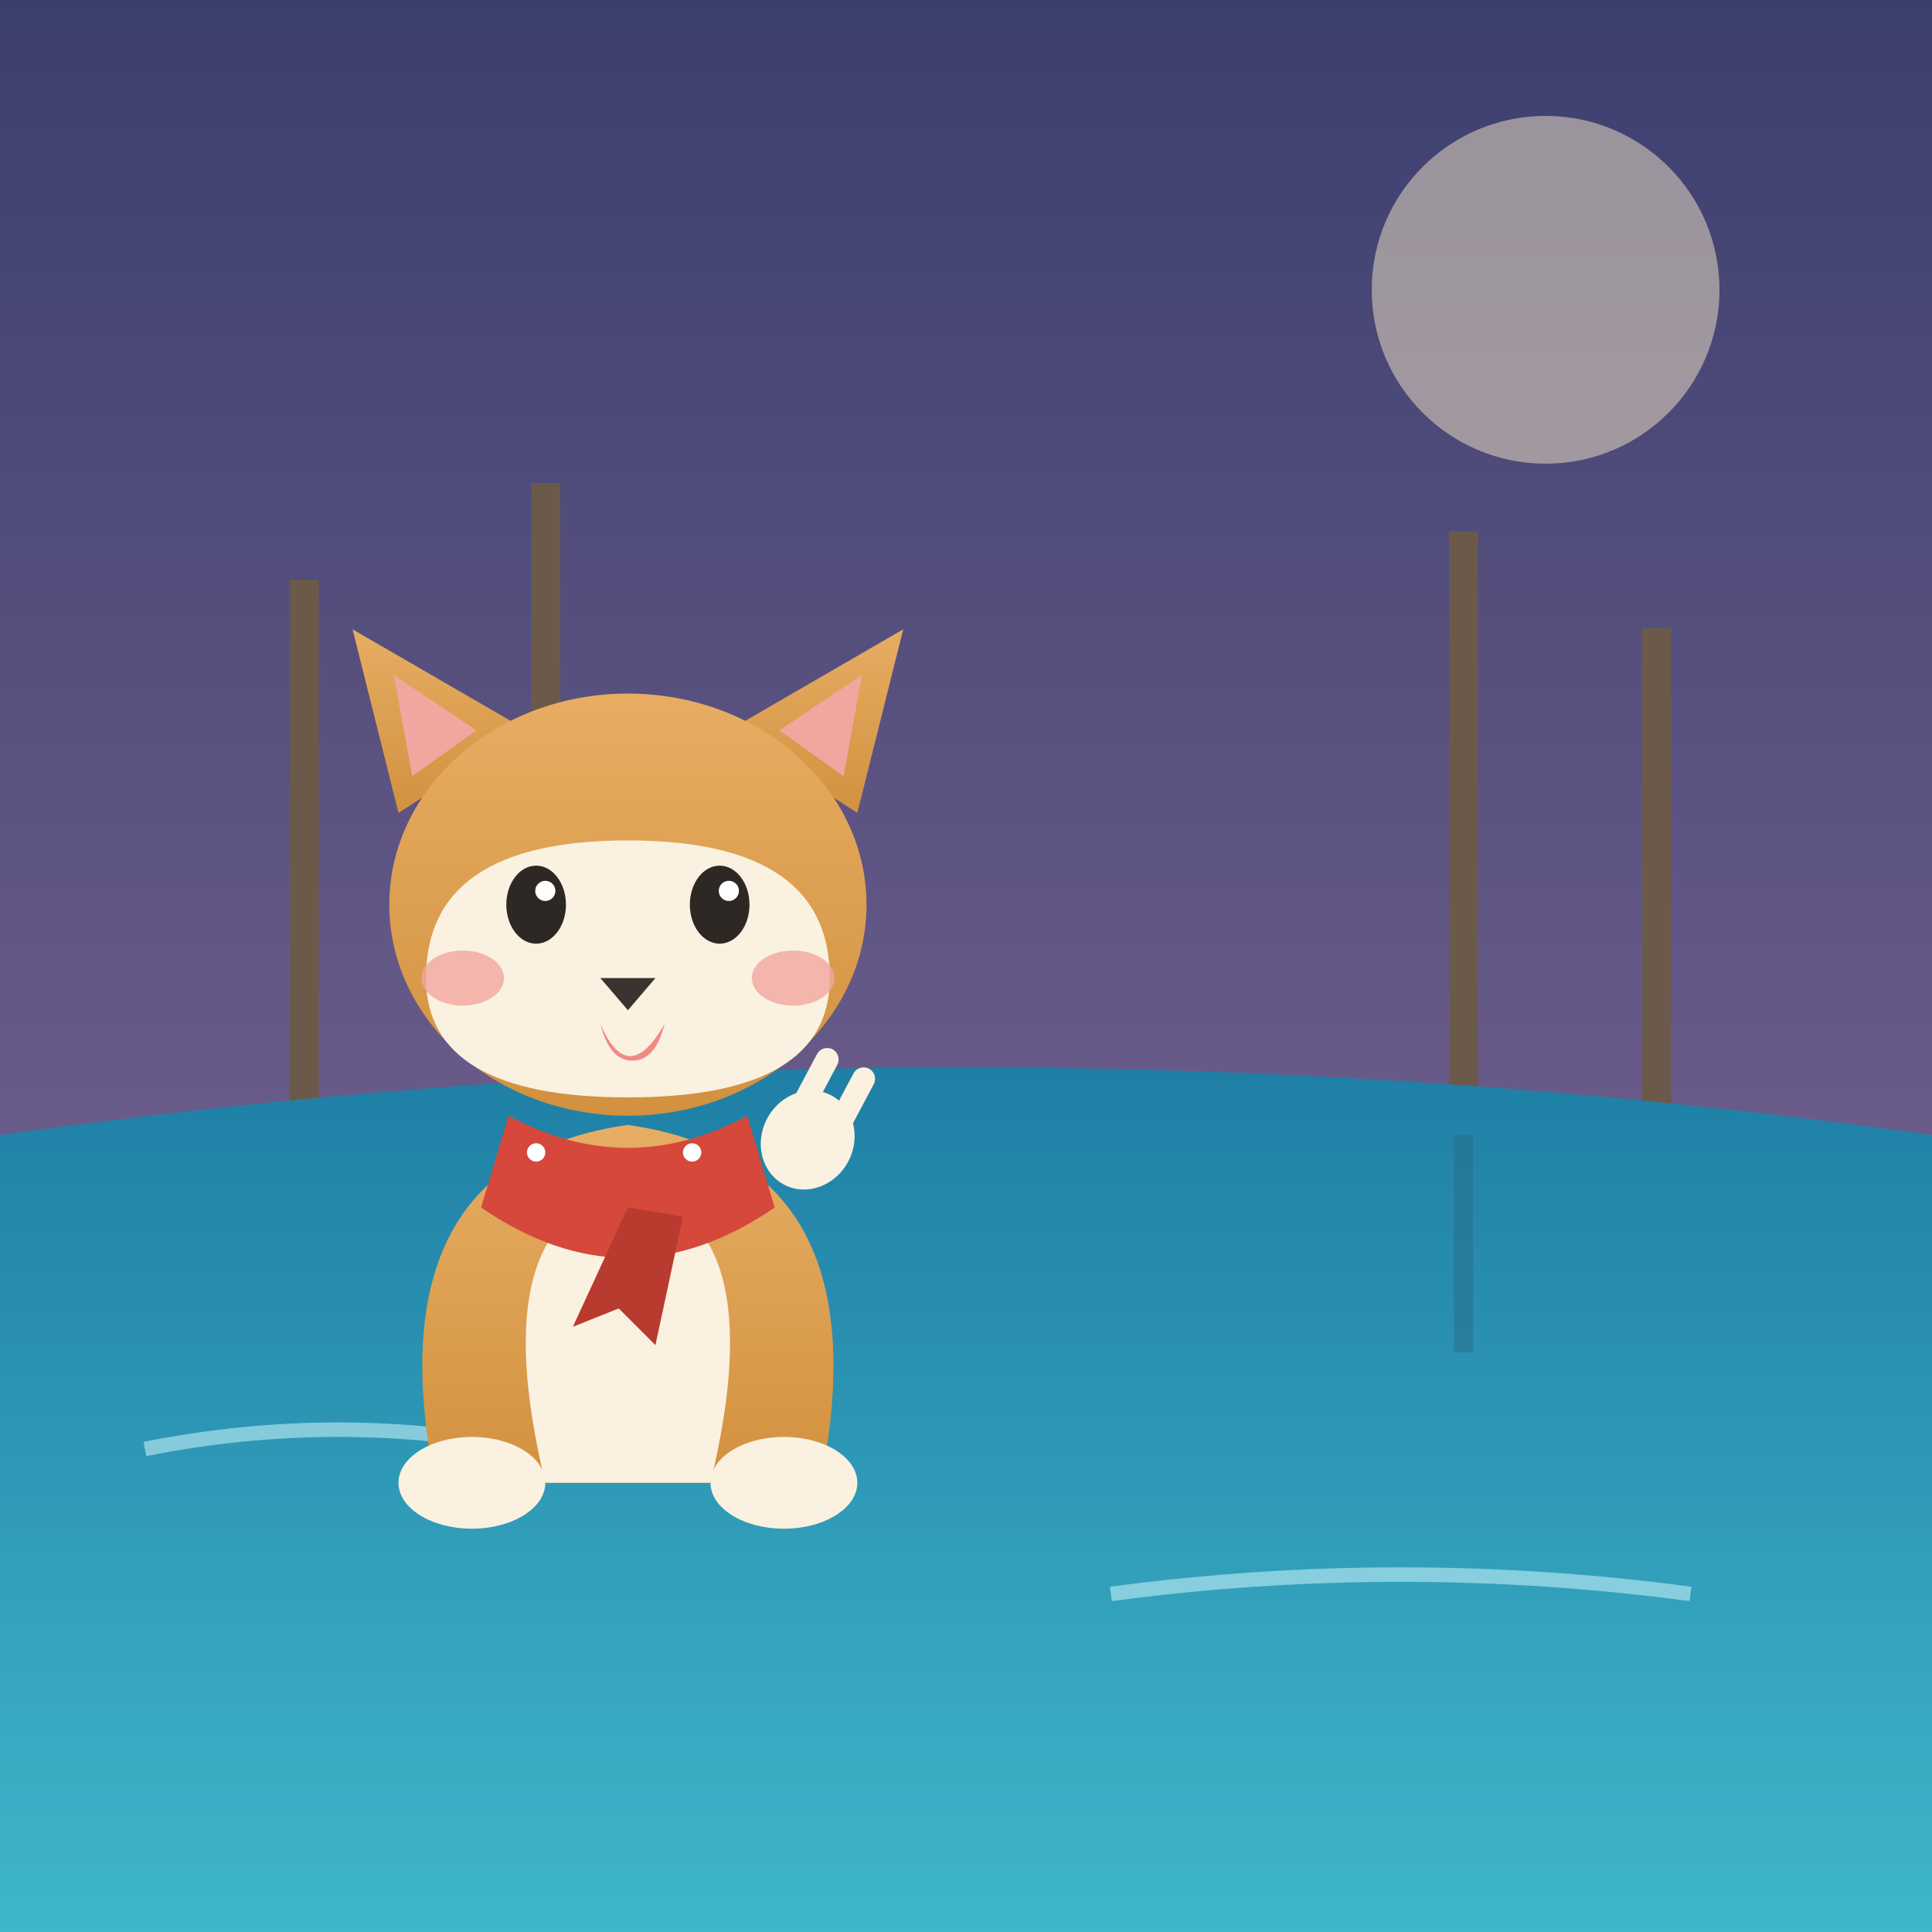
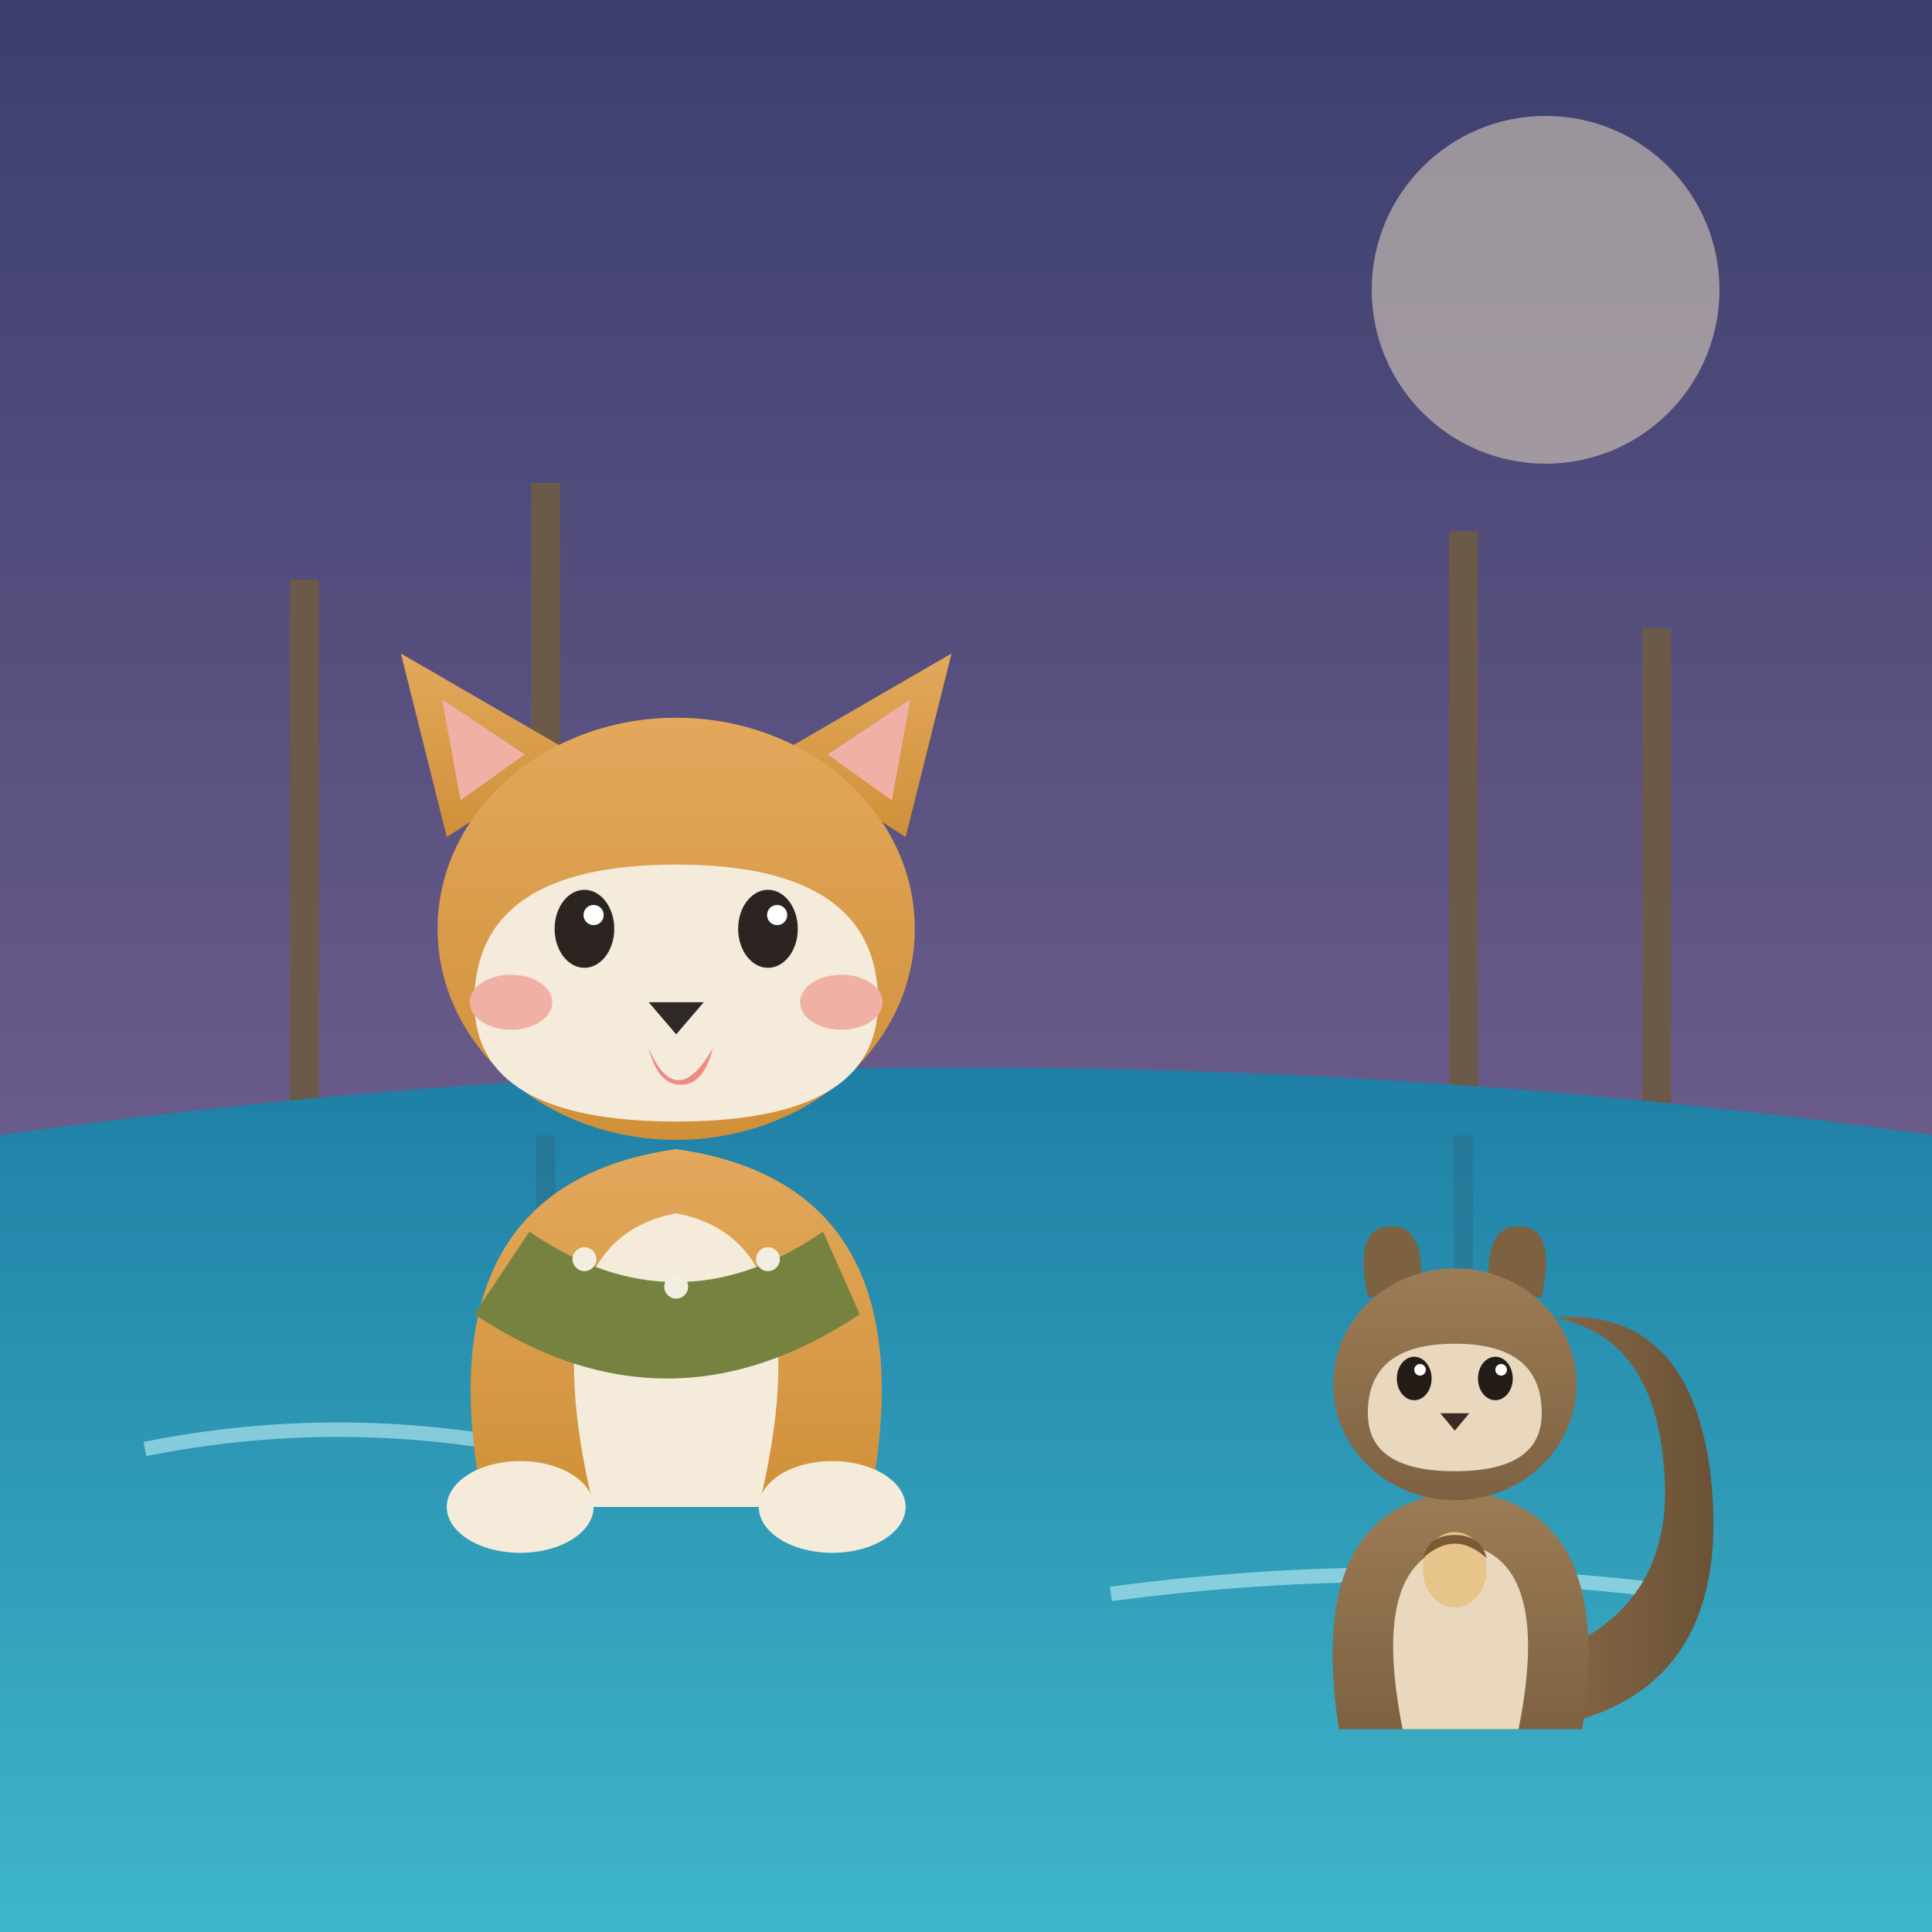
- <svg xmlns="http://www.w3.org/2000/svg" viewBox="0 0 400 400" role="img" aria-label="Mon-chan posing beside the glowing cobalt-blue pond at dusk">
+ <svg xmlns="http://www.w3.org/2000/svg" viewBox="0 0 400 400" role="img" aria-label="Mon-chan and Cinnamon the squirrel posing by the glowing blue pond at dusk">
  <defs>
    <linearGradient id="fur" x1="0" y1="0" x2="0" y2="1">
-       <stop offset="0" stop-color="#e7ad63" />
-       <stop offset="1" stop-color="#d2913f" />
+       <stop offset="0" stop-color="#e3a85c" />
+       <stop offset="1" stop-color="#cf9038" />
    </linearGradient>
    <linearGradient id="dusk" x1="0" y1="0" x2="0" y2="1">
      <stop offset="0" stop-color="#3b3f6e" />
      <stop offset="1" stop-color="#8a6f9e" />
    </linearGradient>
    <linearGradient id="pond" x1="0" y1="0" x2="0" y2="1">
      <stop offset="0" stop-color="#1f7fa6" />
      <stop offset="1" stop-color="#3fb6c9" />
+     </linearGradient>
+     <linearGradient id="sq" x1="0" y1="0" x2="0" y2="1">
+       <stop offset="0" stop-color="#9c7c55" />
+       <stop offset="1" stop-color="#7d6242" />
+     </linearGradient>
+     <linearGradient id="tl" x1="0" y1="0" x2="1" y2="0">
+       <stop offset="0" stop-color="#8a6c49" />
+       <stop offset="1" stop-color="#6b5236" />
    </linearGradient>
  </defs>
  <rect width="400" height="400" fill="url(#dusk)" />
  <circle cx="320" cy="60" r="36" fill="#f5e6c8" opacity="0.5" />
  <rect x="60" y="120" width="6" height="120" fill="#6b5a4a" />
  <rect x="110" y="100" width="6" height="140" fill="#6b5a4a" />
  <rect x="300" y="110" width="6" height="130" fill="#6b5a4a" />
  <rect x="340" y="130" width="6" height="110" fill="#6b5a4a" />
  <path d="M0 235 q200 -28 400 0 v165 H0z" fill="url(#pond)" />
  <path d="M30 300 q40 -8 80 0" stroke="#bfeef5" stroke-width="3" fill="none" opacity="0.6" />
  <path d="M230 330 q60 -8 120 0" stroke="#bfeef5" stroke-width="3" fill="none" opacity="0.6" />
  <rect x="111" y="235" width="4" height="50" fill="#2a6b86" opacity="0.5" />
  <rect x="301" y="235" width="4" height="45" fill="#2a6b86" opacity="0.5" />
-   <g transform="translate(130,250) scale(0.95)">
+   <g transform="translate(140,255) scale(0.95)">
    <path d="M-42 60 q-14 -70 42 -78 q56 8 42 78 z" fill="url(#fur)" />
-     <path d="M-18 60 q-14 -58 18 -64 q32 6 18 64 z" fill="#faf1e0" />
-     <ellipse cx="-34" cy="60" rx="16" ry="10" fill="#faf1e0" />
-     <ellipse cx="34" cy="60" rx="16" ry="10" fill="#faf1e0" />
-     <g transform="translate(42,-20) rotate(28)">
-       <ellipse cx="0" cy="6" rx="10" ry="11" fill="#faf1e0" />
-       <rect x="-7" y="-14" width="5" height="16" rx="2.5" fill="#faf1e0" />
-       <rect x="2" y="-14" width="5" height="16" rx="2.5" fill="#faf1e0" />
+     <path d="M-18 60 q-14 -58 18 -64 q32 6 18 64 z" fill="#f4ebda" />
+     <ellipse cx="-34" cy="60" rx="16" ry="10" fill="#f4ebda" />
+     <ellipse cx="34" cy="60" rx="16" ry="10" fill="#f4ebda" />
+     <path d="M-32 0 q32 22 64 0 l8 18 q-42 28 -84 0z" fill="#76823f" />
+     <g fill="#f2efe2">
+       <circle cx="-20" cy="6" r="2.6" />
+       <circle cx="0" cy="12" r="2.6" />
+       <circle cx="20" cy="6" r="2.6" />
    </g>
-     <path d="M-32 0 q32 22 64 0 l-6 -20 q-26 14 -52 0z" fill="#d6483b" />
-     <path d="M0 0 l-12 26 10 -4 8 8 6 -28z" fill="#b93a2f" />
-     <circle cx="-20" cy="-12" r="2" fill="#fff" />
-     <circle cx="14" cy="-12" r="2" fill="#fff" />
    <path d="M-50 -86 l-10 -40 38 22z" fill="url(#fur)" />
    <path d="M50 -86 l10 -40 -38 22z" fill="url(#fur)" />
-     <path d="M-47 -94 l-4 -22 18 12z" fill="#f3a6a0" />
-     <path d="M47 -94 l4 -22 -18 12z" fill="#f3a6a0" />
+     <path d="M-47 -94 l-4 -22 18 12z" fill="#f0b0a6" />
+     <path d="M47 -94 l4 -22 -18 12z" fill="#f0b0a6" />
    <ellipse cx="0" cy="-66" rx="52" ry="46" fill="url(#fur)" />
-     <path d="M0 -80 q-44 0 -44 30 q0 26 44 26 q44 0 44 -26 q0 -30 -44 -30z" fill="#faf1e0" />
-     <ellipse cx="-36" cy="-50" rx="9" ry="6" fill="#f3a6a0" opacity="0.8" />
-     <ellipse cx="36" cy="-50" rx="9" ry="6" fill="#f3a6a0" opacity="0.8" />
-     <ellipse cx="-20" cy="-66" rx="6.5" ry="8.5" fill="#2e2824" />
-     <ellipse cx="20" cy="-66" rx="6.5" ry="8.5" fill="#2e2824" />
+     <path d="M0 -80 q-44 0 -44 30 q0 26 44 26 q44 0 44 -26 q0 -30 -44 -30z" fill="#f4ebda" />
+     <ellipse cx="-36" cy="-50" rx="9" ry="6" fill="#f0b0a6" />
+     <ellipse cx="36" cy="-50" rx="9" ry="6" fill="#f0b0a6" />
+     <ellipse cx="-20" cy="-66" rx="6.5" ry="8.5" fill="#2b2420" />
+     <ellipse cx="20" cy="-66" rx="6.5" ry="8.5" fill="#2b2420" />
    <circle cx="-18" cy="-69" r="2.2" fill="#fff" />
    <circle cx="22" cy="-69" r="2.2" fill="#fff" />
-     <path d="M-6 -50 h12 l-6 7z" fill="#3a3330" />
-     <path d="M-6 -40 q6 14 14 0 q-2 8 -7 8 q-5 0 -7 -8z" fill="#f08a86" />
+     <path d="M-6 -50 h12 l-6 7z" fill="#2f2925" />
+     <path d="M-6 -40 q6 14 14 0 q-2 8 -7 8 q-5 0 -7 -8z" fill="#ef8a86" />
+   </g>
+   <g transform="translate(228,235) scale(0.6)">
+     <path d="M150 205 q70 -10 60 -90 q-8 -56 -54 -52 q34 6 38 50 q6 56 -52 70z" fill="url(#tl)" />
+     <path d="M82 205 q-12 -78 42 -82 q54 4 42 82 z" fill="url(#sq)" />
+     <path d="M104 205 q-12 -60 20 -64 q32 4 20 64 z" fill="#e9d8bd" />
+     <path d="M92 56 q-6 -28 12 -24 q8 4 6 22z" fill="#7d6242" />
+     <path d="M152 56 q6 -28 -12 -24 q-8 4 -6 22z" fill="#7d6242" />
+     <ellipse cx="122" cy="86" rx="42" ry="40" fill="url(#sq)" />
+     <path d="M122 72 q-30 0 -30 24 q0 20 30 20 q30 0 30 -20 q0 -24 -30 -24z" fill="#e9d8bd" />
+     <ellipse cx="108" cy="84" rx="6" ry="7.5" fill="#241c16" />
+     <ellipse cx="136" cy="84" rx="6" ry="7.5" fill="#241c16" />
+     <circle cx="110" cy="81" r="2" fill="#fff" />
+     <circle cx="138" cy="81" r="2" fill="#fff" />
+     <path d="M117 96 h10 l-5 6z" fill="#3a2c24" />
+     <ellipse cx="122" cy="150" rx="11" ry="13" fill="#e7c489" />
+     <path d="M111 146 q11 -10 22 0 q-2 -8 -11 -8 q-9 0 -11 8z" fill="#7a5a34" />
  </g>
</svg>
